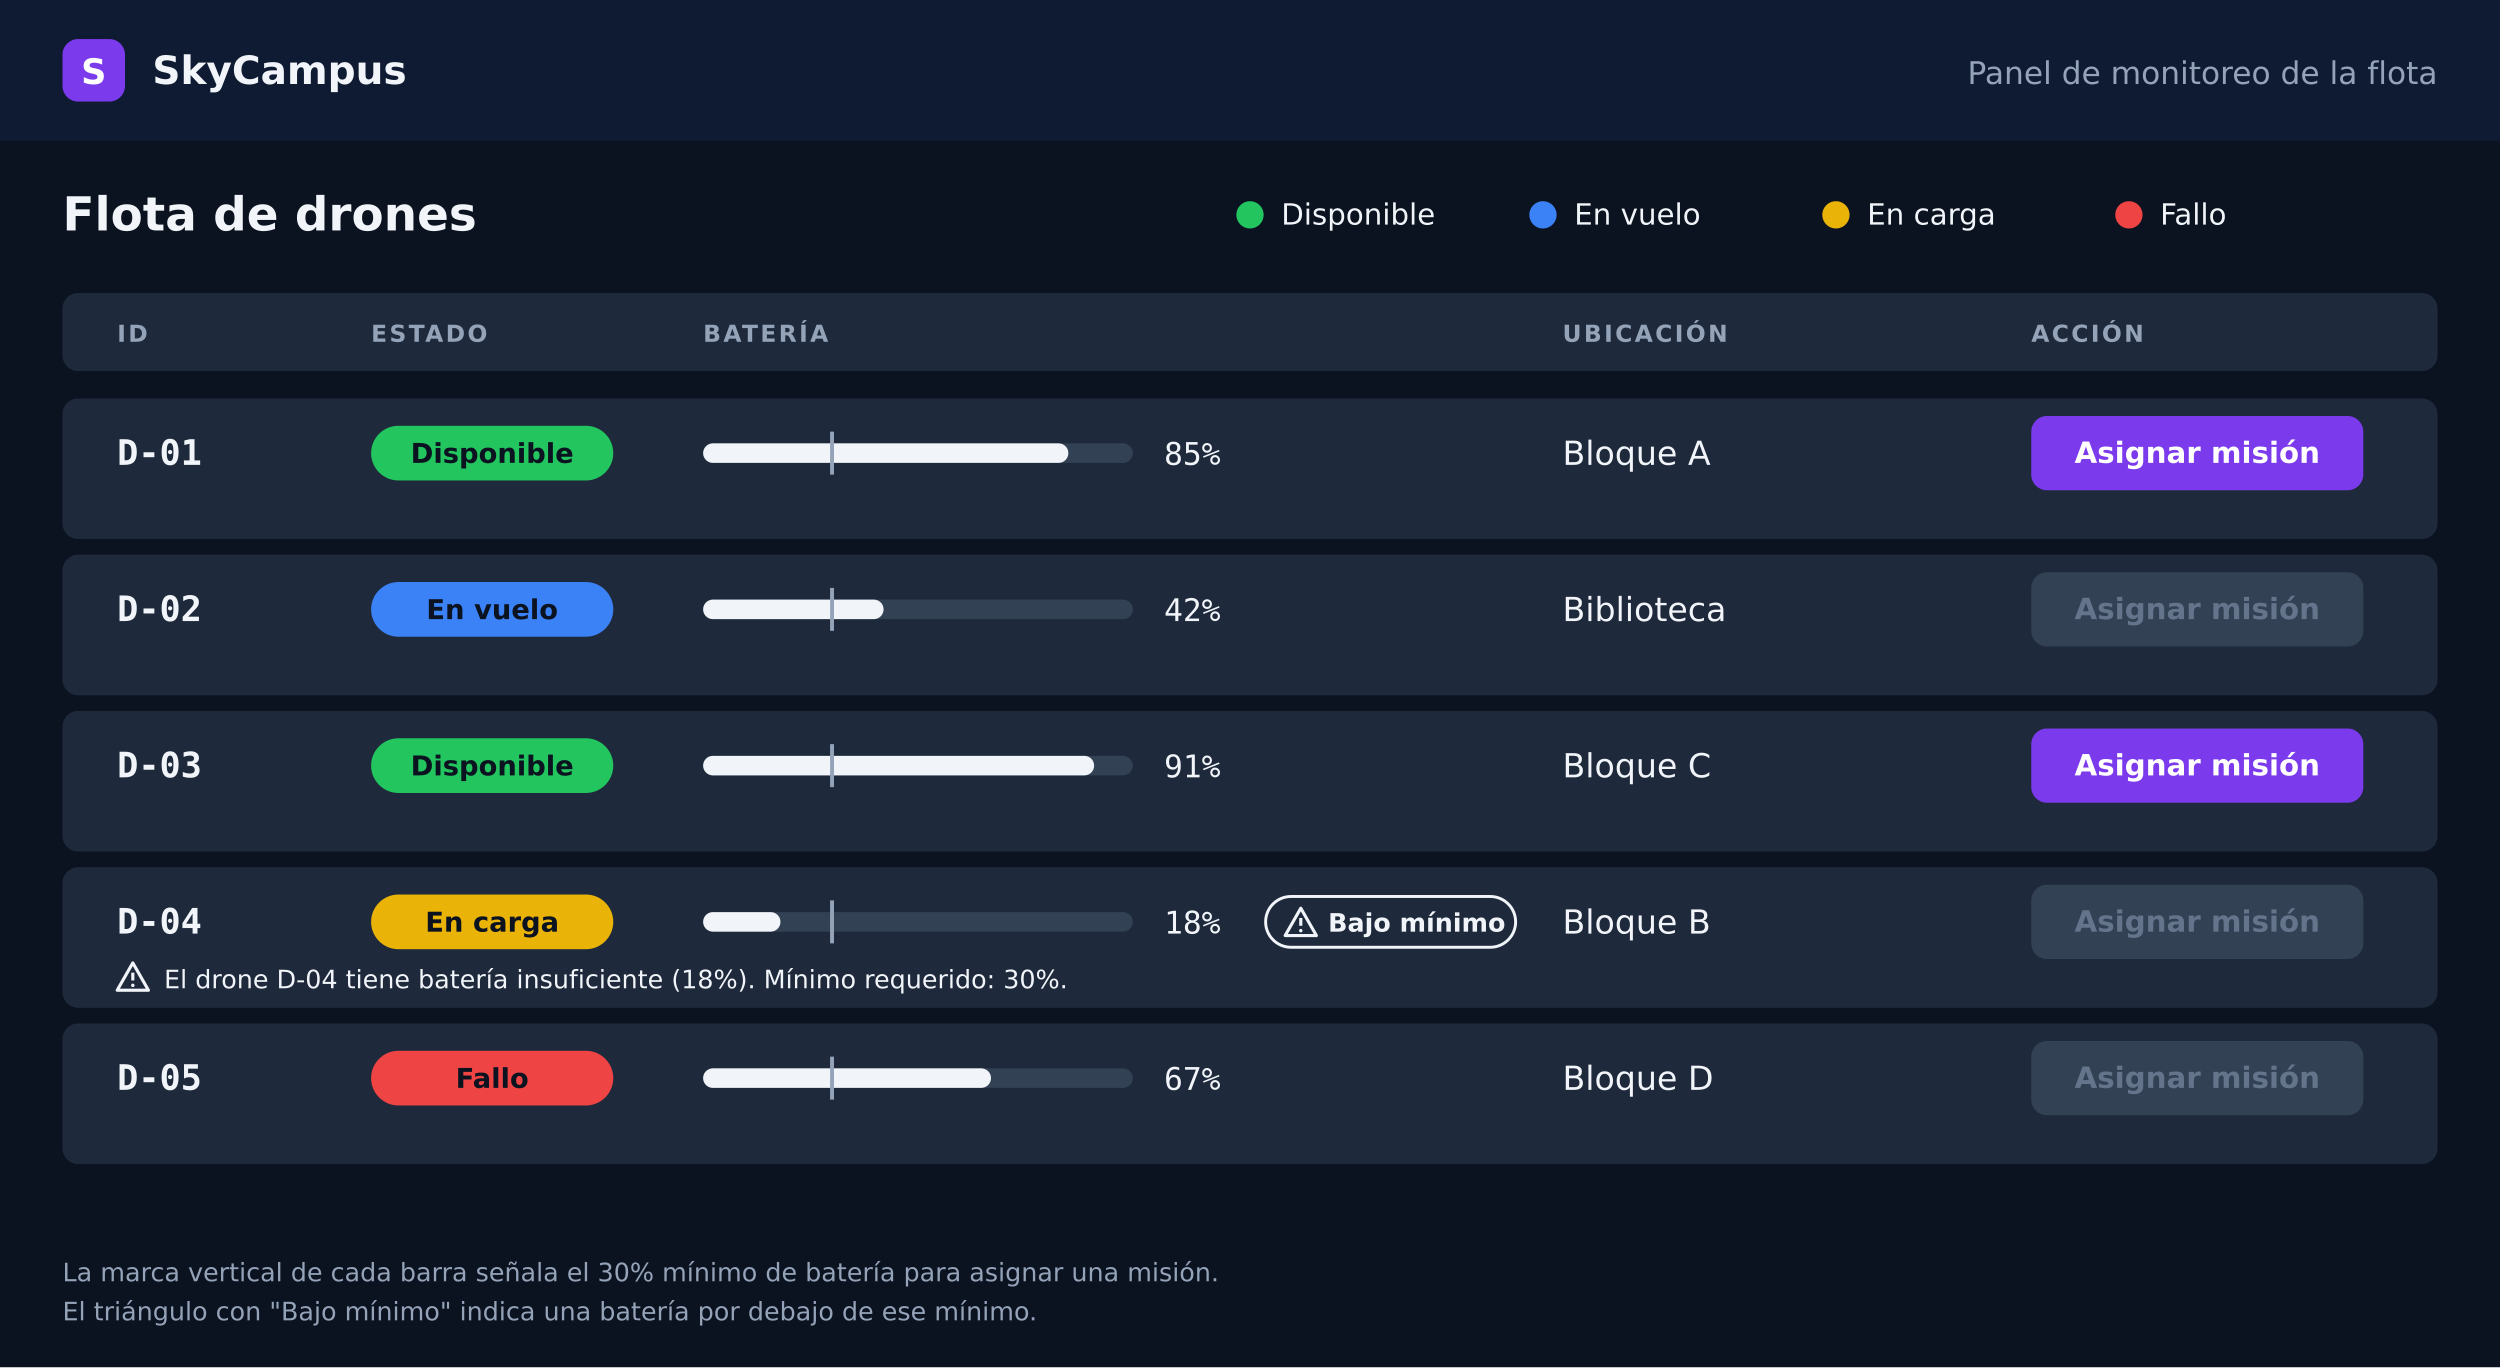
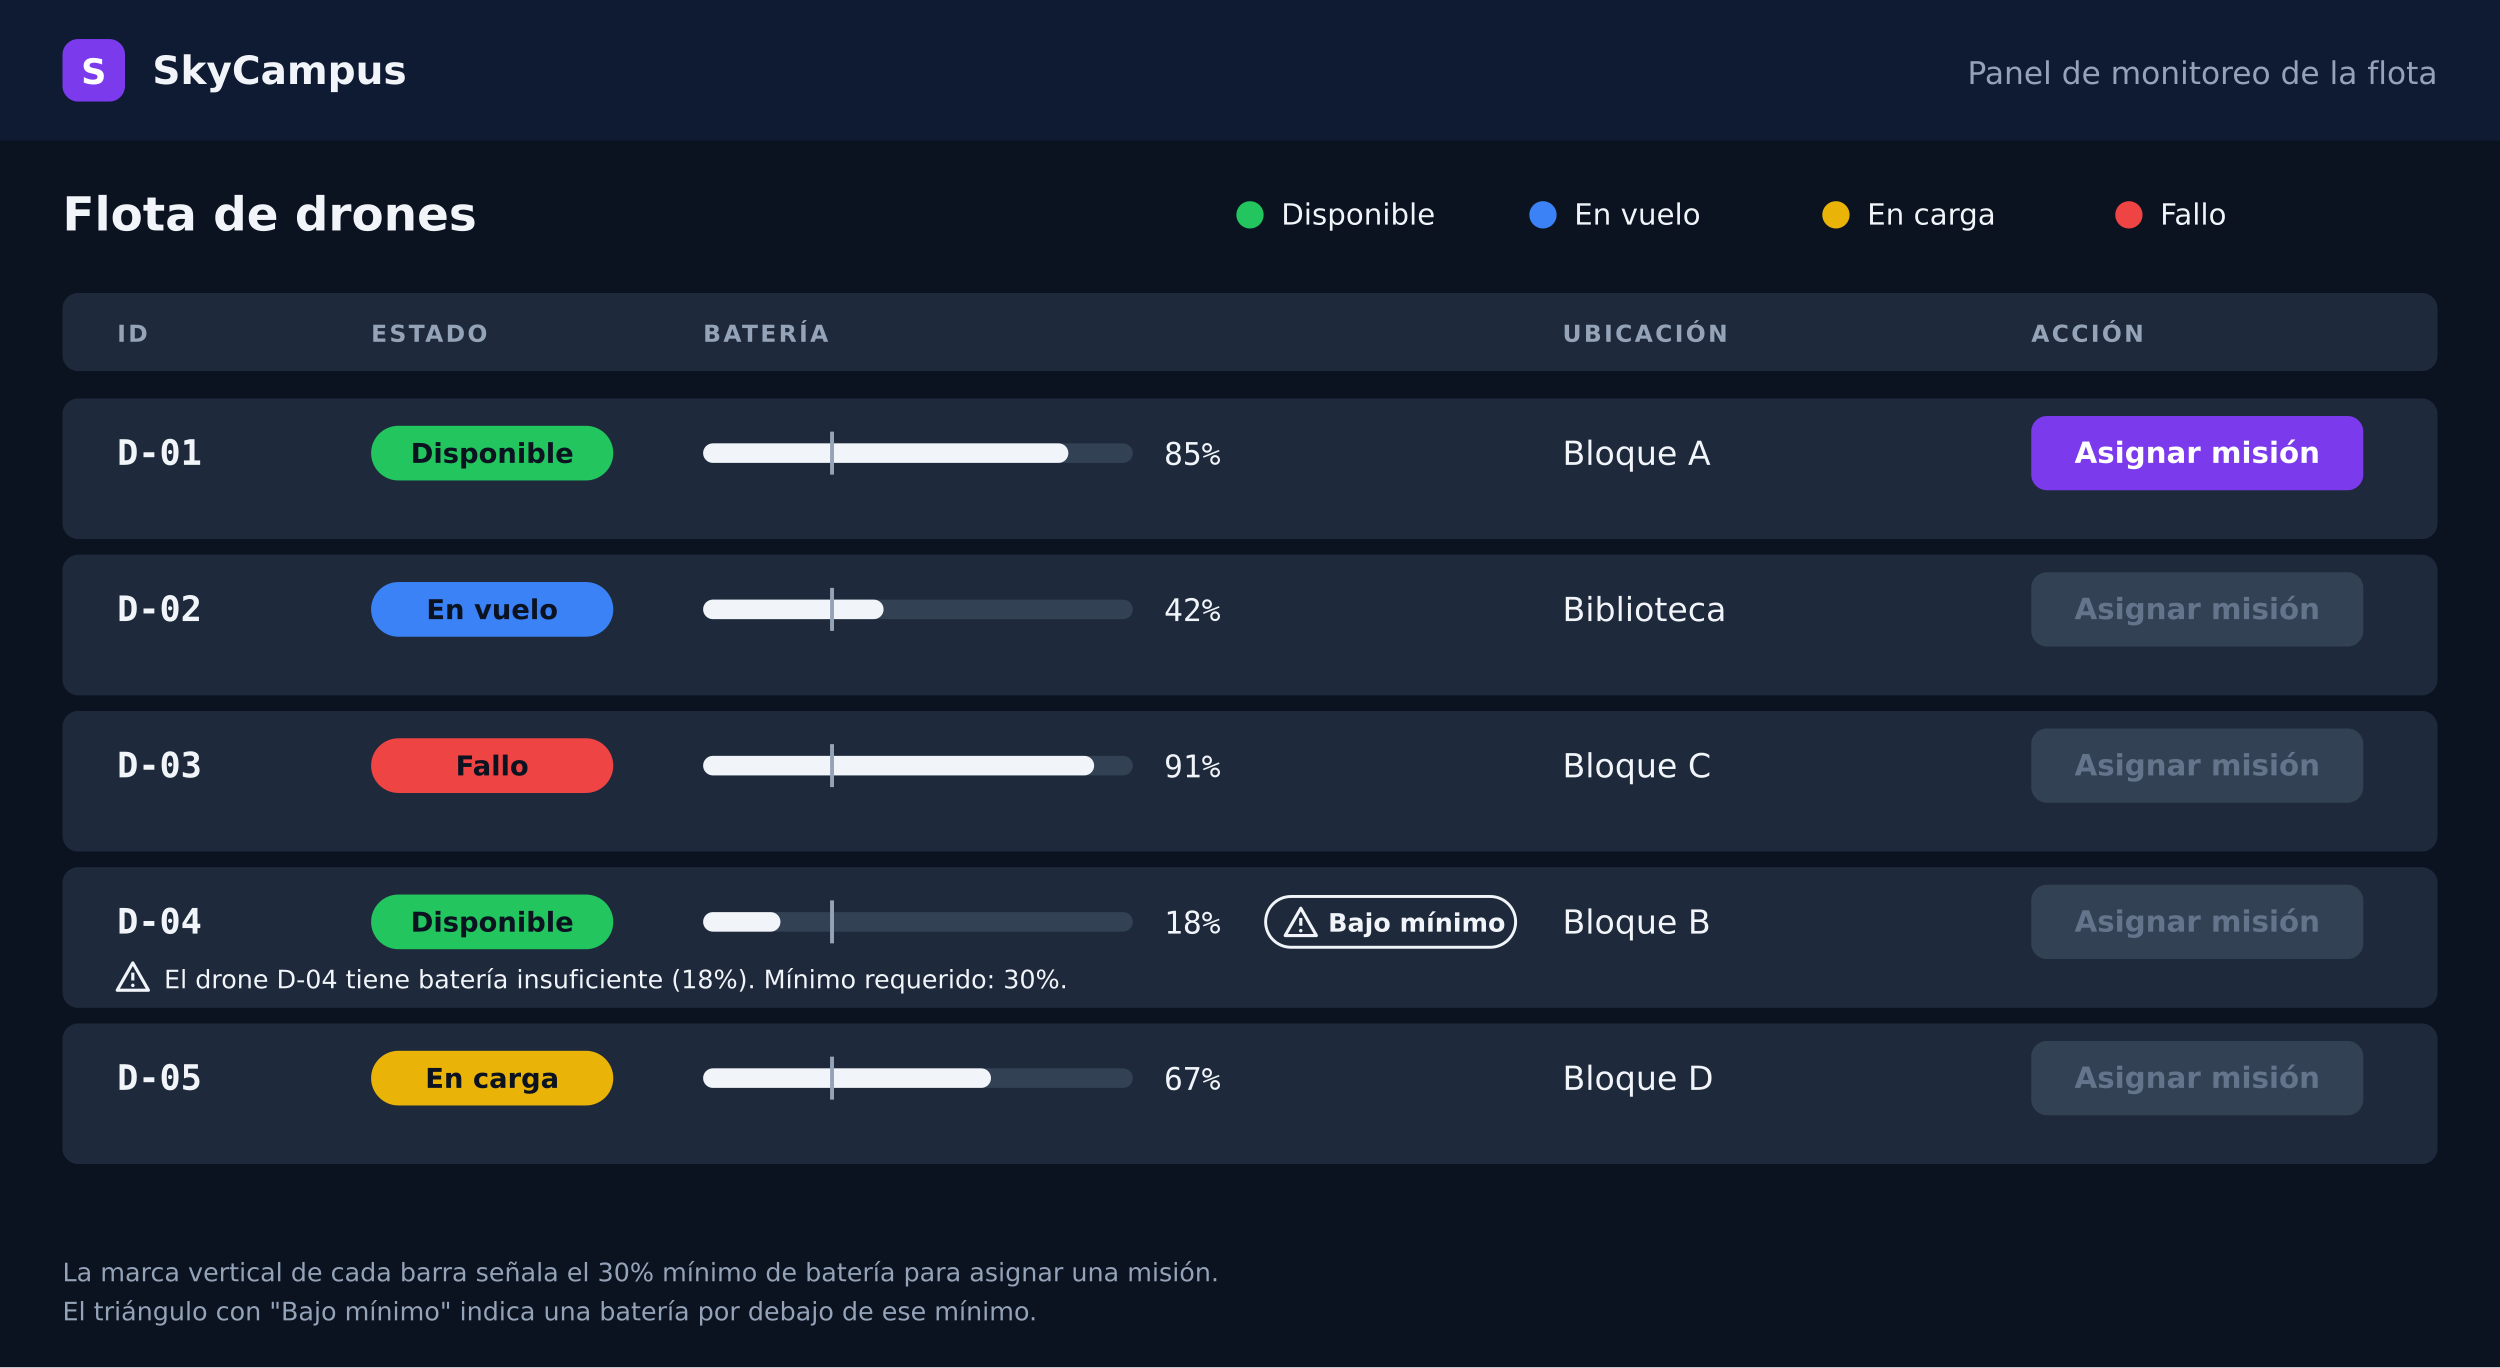
<svg xmlns="http://www.w3.org/2000/svg" width="1280" height="700" viewBox="0 0 1280 700" font-family="DejaVu Sans, Inter, Segoe UI, Helvetica, Arial, sans-serif">
  <rect width="1280" height="700" fill="#0B1220" />
  <rect width="1280" height="72" fill="#0F1B33" />
  <rect x="32" y="20" width="32" height="32" rx="8" fill="#7C3AED" />
  <text x="48" y="43" text-anchor="middle" font-size="18" font-weight="700" fill="#FFFFFF">S</text>
  <text x="78" y="43" font-size="20" font-weight="700" fill="#F1F5F9">SkyCampus</text>
  <text x="1248" y="43" text-anchor="end" font-size="16" fill="#94A3B8">Panel de monitoreo de la flota</text>
  <text x="32" y="118" font-size="24" font-weight="700" fill="#F1F5F9">Flota de drones</text>
  <circle cx="640" cy="110" r="7" fill="#22C55E" />
  <text x="656" y="115" font-size="15" fill="#F1F5F9">Disponible</text>
  <circle cx="790" cy="110" r="7" fill="#3B82F6" />
  <text x="806" y="115" font-size="15" fill="#F1F5F9">En vuelo</text>
  <circle cx="940" cy="110" r="7" fill="#EAB308" />
  <text x="956" y="115" font-size="15" fill="#F1F5F9">En carga</text>
  <circle cx="1090" cy="110" r="7" fill="#EF4444" />
  <text x="1106" y="115" font-size="15" fill="#F1F5F9">Fallo</text>
  <rect x="32" y="150" width="1216" height="40" rx="8" fill="#1E293B" />
  <text x="60" y="175" font-size="12" font-weight="600" letter-spacing="1.2" fill="#94A3B8">ID</text>
  <text x="190" y="175" font-size="12" font-weight="600" letter-spacing="1.2" fill="#94A3B8">ESTADO</text>
  <text x="360" y="175" font-size="12" font-weight="600" letter-spacing="1.2" fill="#94A3B8">BATERÍA</text>
  <text x="800" y="175" font-size="12" font-weight="600" letter-spacing="1.2" fill="#94A3B8">UBICACIÓN</text>
  <text x="1040" y="175" font-size="12" font-weight="600" letter-spacing="1.2" fill="#94A3B8">ACCIÓN</text>
  <rect x="32" y="204" width="1216" height="72" rx="8" fill="#1E293B" />
  <text x="60" y="238" font-family="DejaVu Sans Mono, JetBrains Mono, Consolas, monospace" font-size="18" font-weight="700" fill="#F1F5F9">D-01</text>
  <rect x="190" y="218" width="124" height="28" rx="14" fill="#22C55E" />
  <text x="252" y="237" text-anchor="middle" font-size="14" font-weight="600" fill="#0B1220">Disponible</text>
  <rect x="360" y="227" width="220" height="10" rx="5" fill="#334155" />
  <rect x="360" y="227" width="187.0" height="10" rx="5" fill="#F1F5F9" />
  <rect x="425.0" y="221" width="2" height="22" fill="#94A3B8" />
  <text x="596" y="238" font-family="DejaVu Sans Mono, JetBrains Mono, Consolas, monospace" font-size="16" fill="#F1F5F9">85%</text>
  <text x="800" y="238" font-size="17" fill="#F1F5F9">Bloque A</text>
  <rect x="1040" y="213" width="170" height="38" rx="8" fill="#7C3AED" />
  <text x="1125" y="237" text-anchor="middle" font-size="15" font-weight="600" fill="#FFFFFF">Asignar misión</text>
  <rect x="32" y="284" width="1216" height="72" rx="8" fill="#1E293B" />
  <text x="60" y="318" font-family="DejaVu Sans Mono, JetBrains Mono, Consolas, monospace" font-size="18" font-weight="700" fill="#F1F5F9">D-02</text>
  <rect x="190" y="298" width="124" height="28" rx="14" fill="#3B82F6" />
  <text x="252" y="317" text-anchor="middle" font-size="14" font-weight="600" fill="#0B1220">En vuelo</text>
  <rect x="360" y="307" width="220" height="10" rx="5" fill="#334155" />
  <rect x="360" y="307" width="92.4" height="10" rx="5" fill="#F1F5F9" />
  <rect x="425.0" y="301" width="2" height="22" fill="#94A3B8" />
  <text x="596" y="318" font-family="DejaVu Sans Mono, JetBrains Mono, Consolas, monospace" font-size="16" fill="#F1F5F9">42%</text>
  <text x="800" y="318" font-size="17" fill="#F1F5F9">Biblioteca</text>
  <rect x="1040" y="293" width="170" height="38" rx="8" fill="#334155" />
  <text x="1125" y="317" text-anchor="middle" font-size="15" font-weight="600" fill="#64748B">Asignar misión</text>
  <rect x="32" y="364" width="1216" height="72" rx="8" fill="#1E293B" />
  <text x="60" y="398" font-family="DejaVu Sans Mono, JetBrains Mono, Consolas, monospace" font-size="18" font-weight="700" fill="#F1F5F9">D-03</text>
-   <rect x="190" y="378" width="124" height="28" rx="14" fill="#22C55E" />
-   <text x="252" y="397" text-anchor="middle" font-size="14" font-weight="600" fill="#0B1220">Disponible</text>
+   <rect x="190" y="378" width="124" height="28" rx="14" fill="#EF4444" />
+   <text x="252" y="397" text-anchor="middle" font-size="14" font-weight="600" fill="#0B1220">Fallo</text>
  <rect x="360" y="387" width="220" height="10" rx="5" fill="#334155" />
  <rect x="360" y="387" width="200.2" height="10" rx="5" fill="#F1F5F9" />
  <rect x="425.0" y="381" width="2" height="22" fill="#94A3B8" />
  <text x="596" y="398" font-family="DejaVu Sans Mono, JetBrains Mono, Consolas, monospace" font-size="16" fill="#F1F5F9">91%</text>
  <text x="800" y="398" font-size="17" fill="#F1F5F9">Bloque C</text>
-   <rect x="1040" y="373" width="170" height="38" rx="8" fill="#7C3AED" />
-   <text x="1125" y="397" text-anchor="middle" font-size="15" font-weight="600" fill="#FFFFFF">Asignar misión</text>
+   <rect x="1040" y="373" width="170" height="38" rx="8" fill="#334155" />
+   <text x="1125" y="397" text-anchor="middle" font-size="15" font-weight="600" fill="#64748B">Asignar misión</text>
  <rect x="32" y="444" width="1216" height="72" rx="8" fill="#1E293B" />
  <text x="60" y="478" font-family="DejaVu Sans Mono, JetBrains Mono, Consolas, monospace" font-size="18" font-weight="700" fill="#F1F5F9">D-04</text>
-   <rect x="190" y="458" width="124" height="28" rx="14" fill="#EAB308" />
-   <text x="252" y="477" text-anchor="middle" font-size="14" font-weight="600" fill="#0B1220">En carga</text>
+   <rect x="190" y="458" width="124" height="28" rx="14" fill="#22C55E" />
+   <text x="252" y="477" text-anchor="middle" font-size="14" font-weight="600" fill="#0B1220">Disponible</text>
  <rect x="360" y="467" width="220" height="10" rx="5" fill="#334155" />
  <rect x="360" y="467" width="39.6" height="10" rx="5" fill="#F1F5F9" />
  <rect x="425.0" y="461" width="2" height="22" fill="#94A3B8" />
  <text x="596" y="478" font-family="DejaVu Sans Mono, JetBrains Mono, Consolas, monospace" font-size="16" fill="#F1F5F9">18%</text>
  <rect x="648" y="459" width="128" height="26" rx="13" fill="none" stroke="#F1F5F9" stroke-width="1.5" />
  <path d="M666 465 L674 479 L658 479 Z" fill="none" stroke="#F1F5F9" stroke-width="1.6" stroke-linejoin="round" />
  <line x1="666" y1="470" x2="666" y2="474" stroke="#F1F5F9" stroke-width="1.6" />
  <circle cx="666" cy="476.5" r="0.9" fill="#F1F5F9" />
  <text x="680" y="477" font-size="13" font-weight="600" fill="#F1F5F9">Bajo mínimo</text>
  <text x="800" y="478" font-size="17" fill="#F1F5F9">Bloque B</text>
  <rect x="1040" y="453" width="170" height="38" rx="8" fill="#334155" />
  <text x="1125" y="477" text-anchor="middle" font-size="15" font-weight="600" fill="#64748B">Asignar misión</text>
  <path d="M68 493 L76 507 L60 507 Z" fill="none" stroke="#F1F5F9" stroke-width="1.6" stroke-linejoin="round" />
  <line x1="68" y1="498" x2="68" y2="502" stroke="#F1F5F9" stroke-width="1.6" />
  <circle cx="68" cy="504.5" r="0.9" fill="#F1F5F9" />
  <text x="84" y="506" font-size="13" fill="#F1F5F9">El drone D-04 tiene batería insuficiente (18%). Mínimo requerido: 30%.</text>
  <rect x="32" y="524" width="1216" height="72" rx="8" fill="#1E293B" />
  <text x="60" y="558" font-family="DejaVu Sans Mono, JetBrains Mono, Consolas, monospace" font-size="18" font-weight="700" fill="#F1F5F9">D-05</text>
-   <rect x="190" y="538" width="124" height="28" rx="14" fill="#EF4444" />
-   <text x="252" y="557" text-anchor="middle" font-size="14" font-weight="600" fill="#0B1220">Fallo</text>
+   <rect x="190" y="538" width="124" height="28" rx="14" fill="#EAB308" />
+   <text x="252" y="557" text-anchor="middle" font-size="14" font-weight="600" fill="#0B1220">En carga</text>
  <rect x="360" y="547" width="220" height="10" rx="5" fill="#334155" />
  <rect x="360" y="547" width="147.4" height="10" rx="5" fill="#F1F5F9" />
  <rect x="425.0" y="541" width="2" height="22" fill="#94A3B8" />
  <text x="596" y="558" font-family="DejaVu Sans Mono, JetBrains Mono, Consolas, monospace" font-size="16" fill="#F1F5F9">67%</text>
  <text x="800" y="558" font-size="17" fill="#F1F5F9">Bloque D</text>
  <rect x="1040" y="533" width="170" height="38" rx="8" fill="#334155" />
  <text x="1125" y="557" text-anchor="middle" font-size="15" font-weight="600" fill="#64748B">Asignar misión</text>
  <text x="32" y="656" font-size="13" fill="#94A3B8">La marca vertical de cada barra señala el 30% mínimo de batería para asignar una misión.</text>
  <text x="32" y="676" font-size="13" fill="#94A3B8">El triángulo con "Bajo mínimo" indica una batería por debajo de ese mínimo.</text>
</svg>
